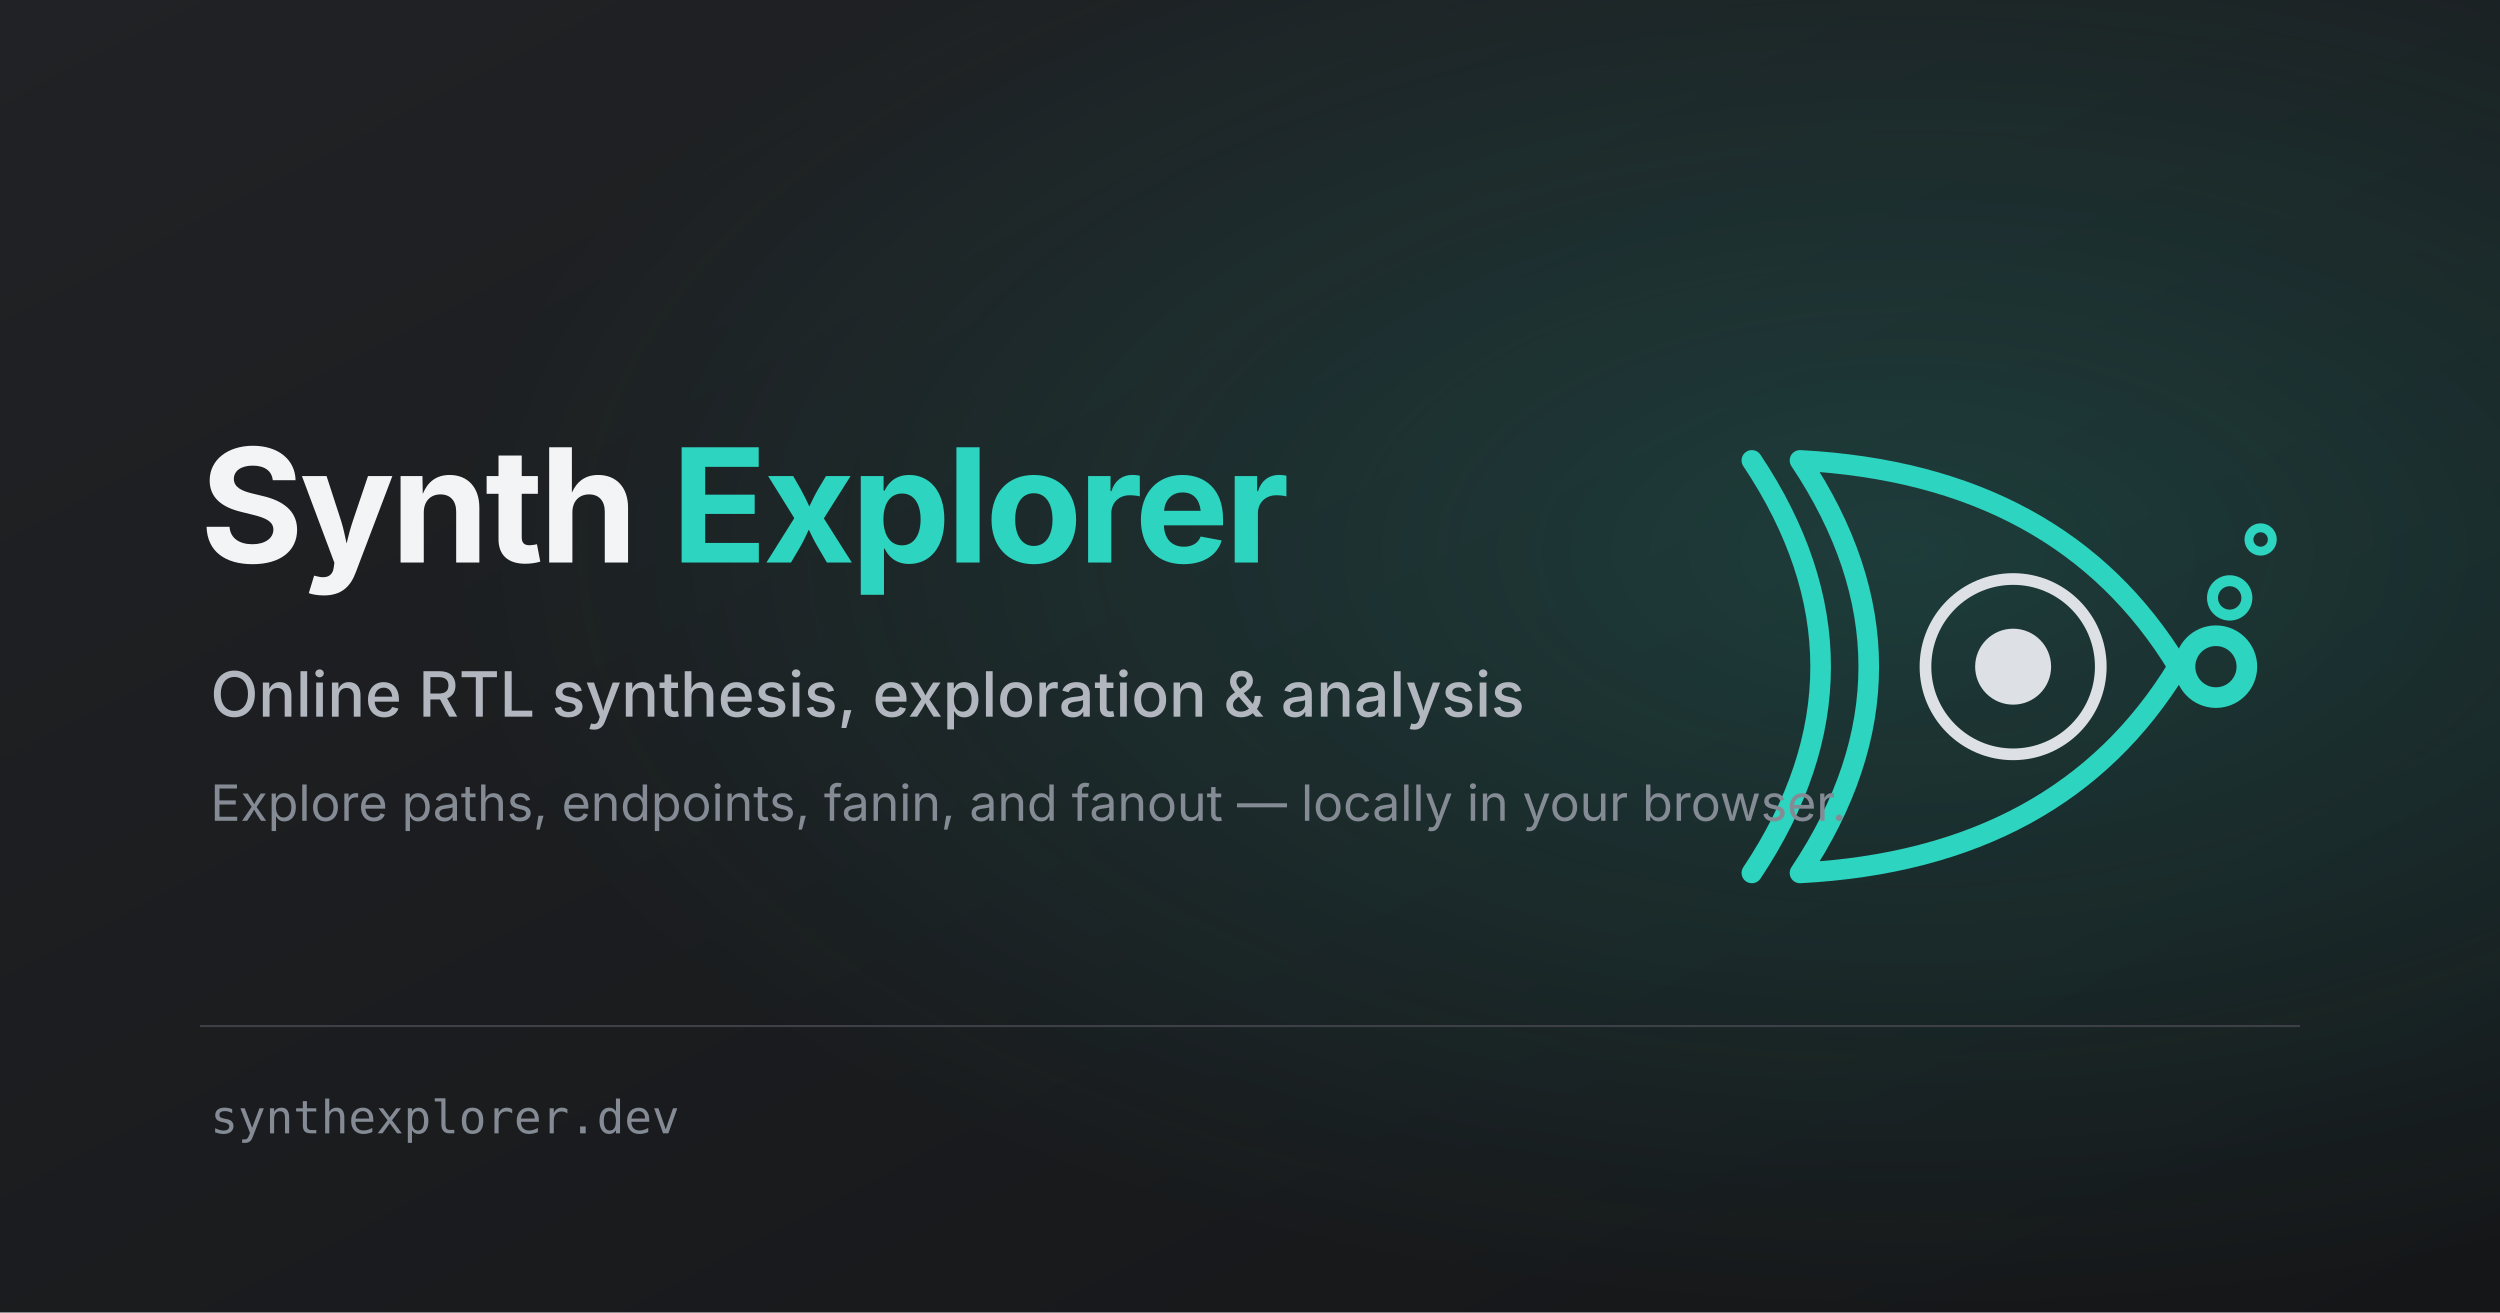
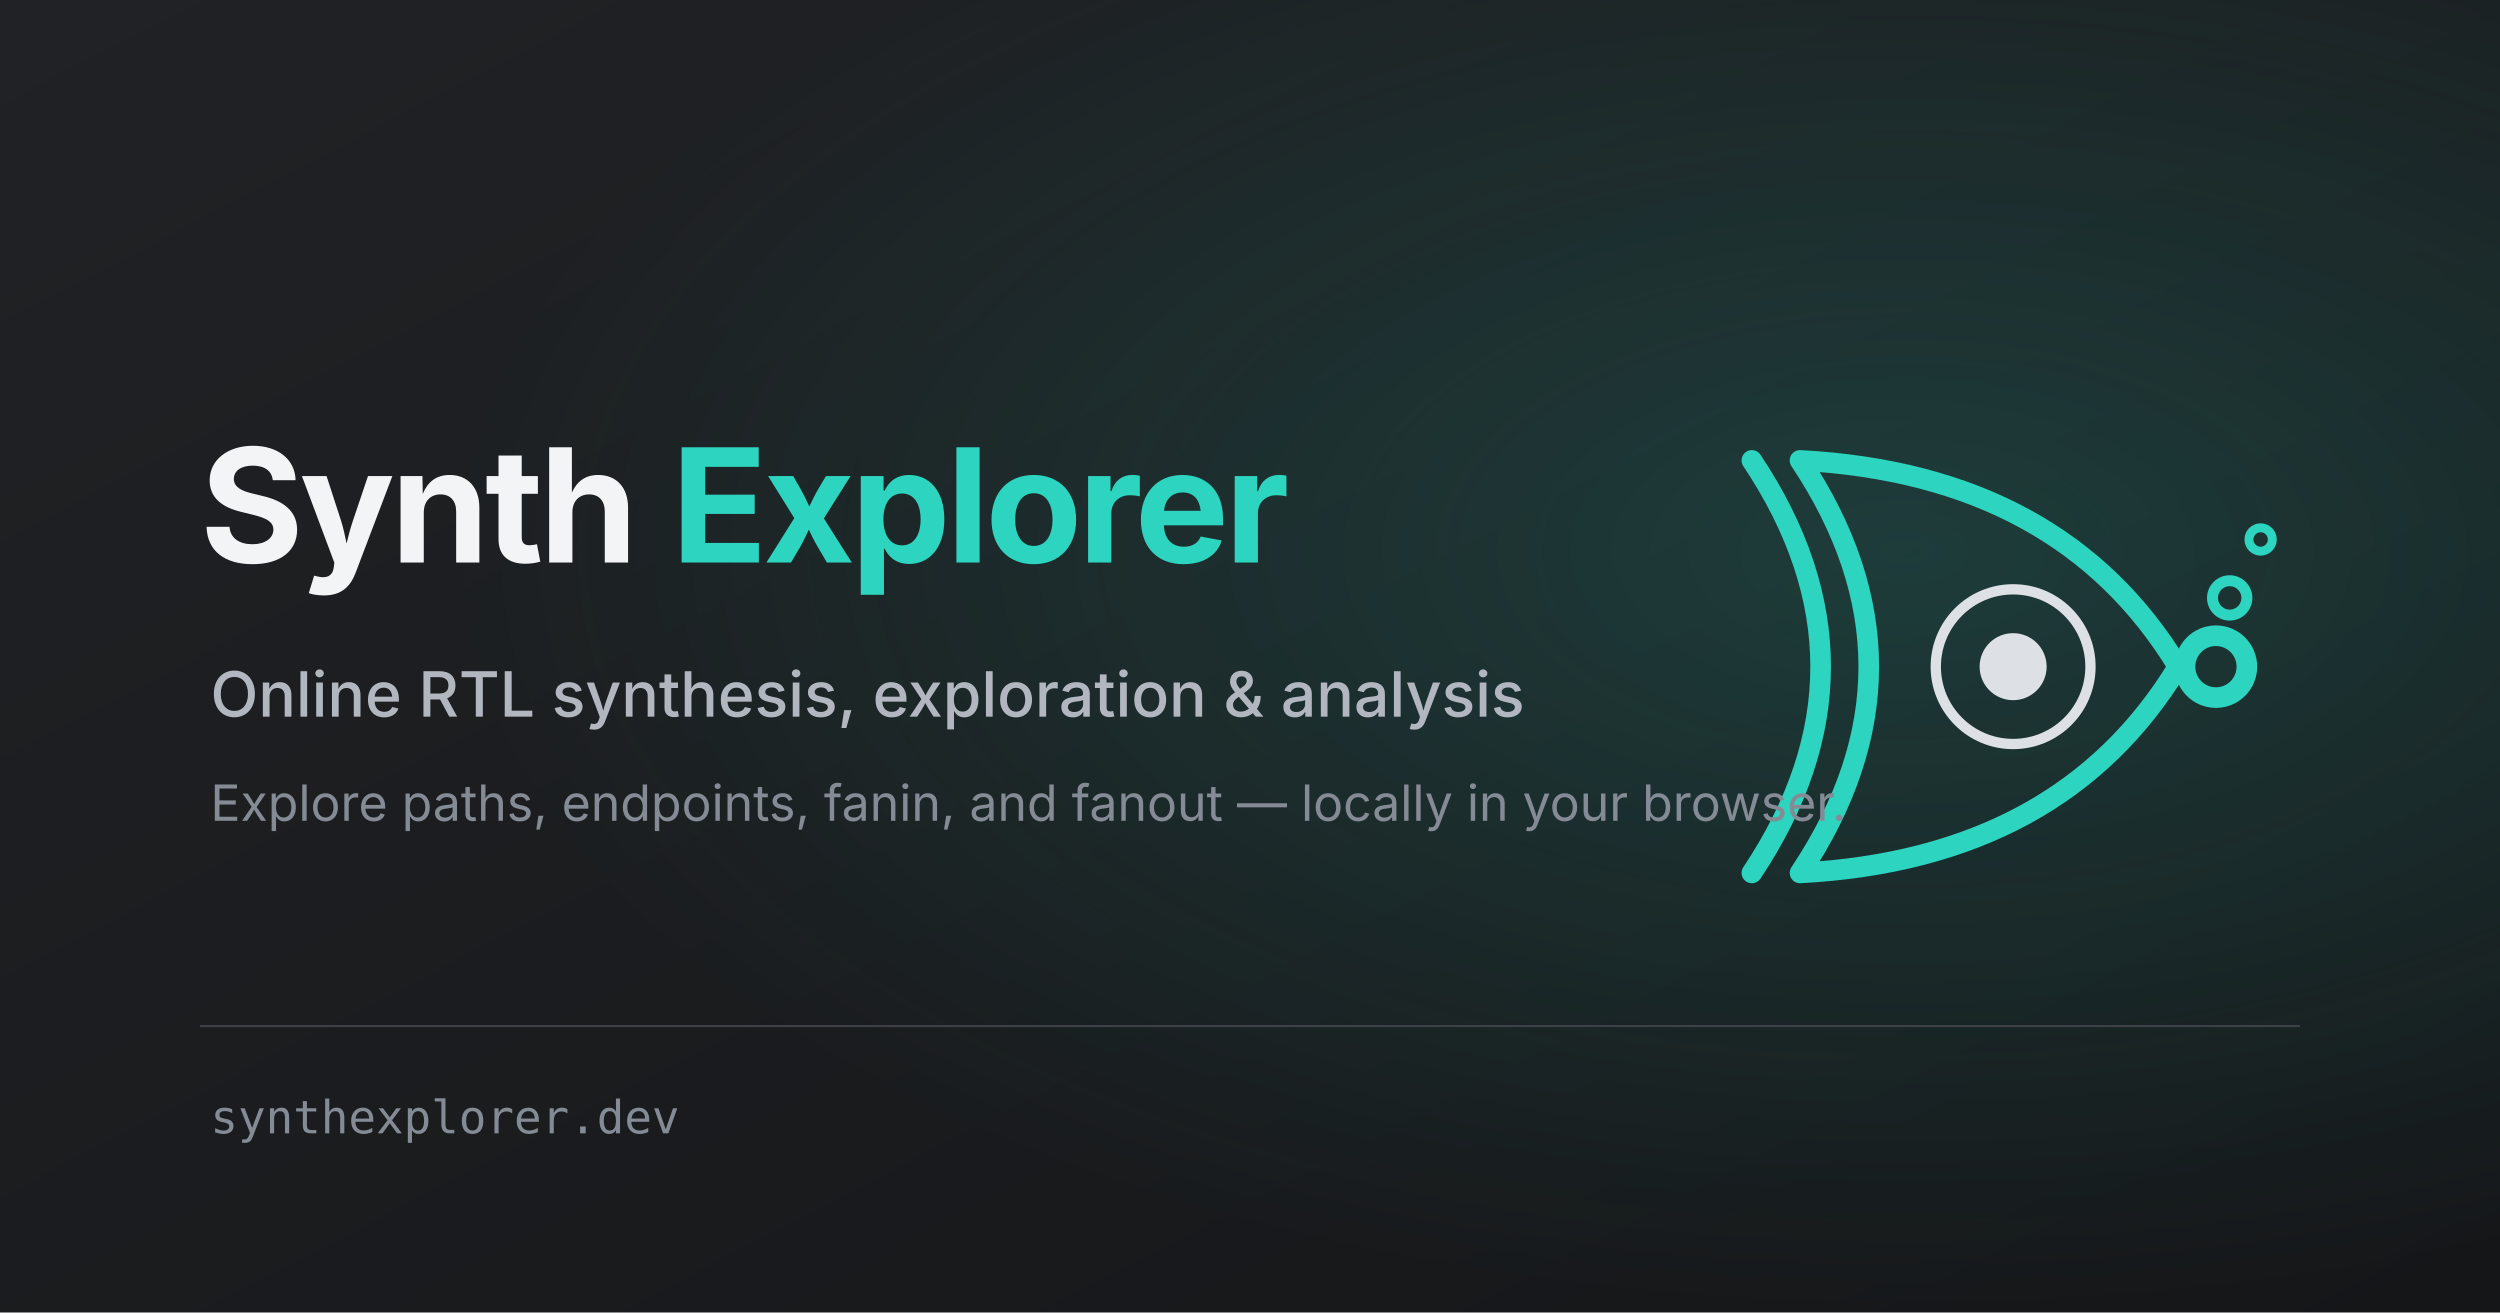
<svg xmlns="http://www.w3.org/2000/svg" width="1200" height="630" viewBox="0 0 1200 630" role="img" aria-labelledby="title description">
  <defs>
    <linearGradient id="background" x1="0" y1="0" x2="1" y2="1">
      <stop offset="0" stop-color="#202225" />
      <stop offset="1" stop-color="#151618" />
    </linearGradient>
    <radialGradient id="glow" cx="0.76" cy="0.42" r="0.58">
      <stop offset="0" stop-color="#2dd4bf" stop-opacity="0.18" />
      <stop offset="1" stop-color="#2dd4bf" stop-opacity="0" />
    </radialGradient>
  </defs>
  <rect width="1200" height="630" fill="url(#background)" />
  <rect width="1200" height="630" fill="url(#glow)" />
  <g transform="translate(765 155) scale(1.65)" fill="none" stroke-linecap="round" stroke-linejoin="round">
    <g stroke="#2dd4bf">
      <path stroke-width="6" d="M60 40 Q136 44 170 100 Q136 156 60 160 Q100 100 60 40 Z" />
      <path stroke-width="6" d="M46 40 Q86 100 46 160" />
      <circle stroke-width="6" cx="181" cy="100" r="9" />
      <circle stroke-width="3.2" cx="185" cy="80" r="5" />
      <circle stroke-width="2.6" cx="194" cy="63" r="3.4" />
    </g>
-     <circle stroke="#dde1e6" stroke-width="3.4" cx="122" cy="100" r="25.5" />
-     <circle fill="#dde1e6" cx="122" cy="100" r="11.05" />
+     <circle stroke="#dde1e6" stroke-width="3" cx="122" cy="100" r="22.5" />
+     <circle fill="#dde1e6" cx="122" cy="100" r="9.75" />
  </g>
  <text x="96" y="270" fill="#f3f4f6" font-family="system-ui, -apple-system, 'Segoe UI', sans-serif" font-size="76" font-weight="700" letter-spacing="-2">Synth <tspan fill="#2dd4bf">Explorer</tspan>
  </text>
  <text x="101" y="344" fill="#b2b7bf" font-family="system-ui, -apple-system, 'Segoe UI', sans-serif" font-size="30" font-weight="500">Online RTL synthesis, exploration &amp; analysis</text>
  <text x="101" y="394" fill="#858b94" font-family="system-ui, -apple-system, 'Segoe UI', sans-serif" font-size="24">Explore paths, endpoints, fanin, and fanout — locally in your browser.</text>
  <rect x="96" y="492" width="1008" height="1" fill="#3d4046" />
  <text x="101" y="544" fill="#858b94" font-family="ui-monospace, 'SFMono-Regular', Consolas, monospace" font-size="22">synthexplorer.dev</text>
</svg>
